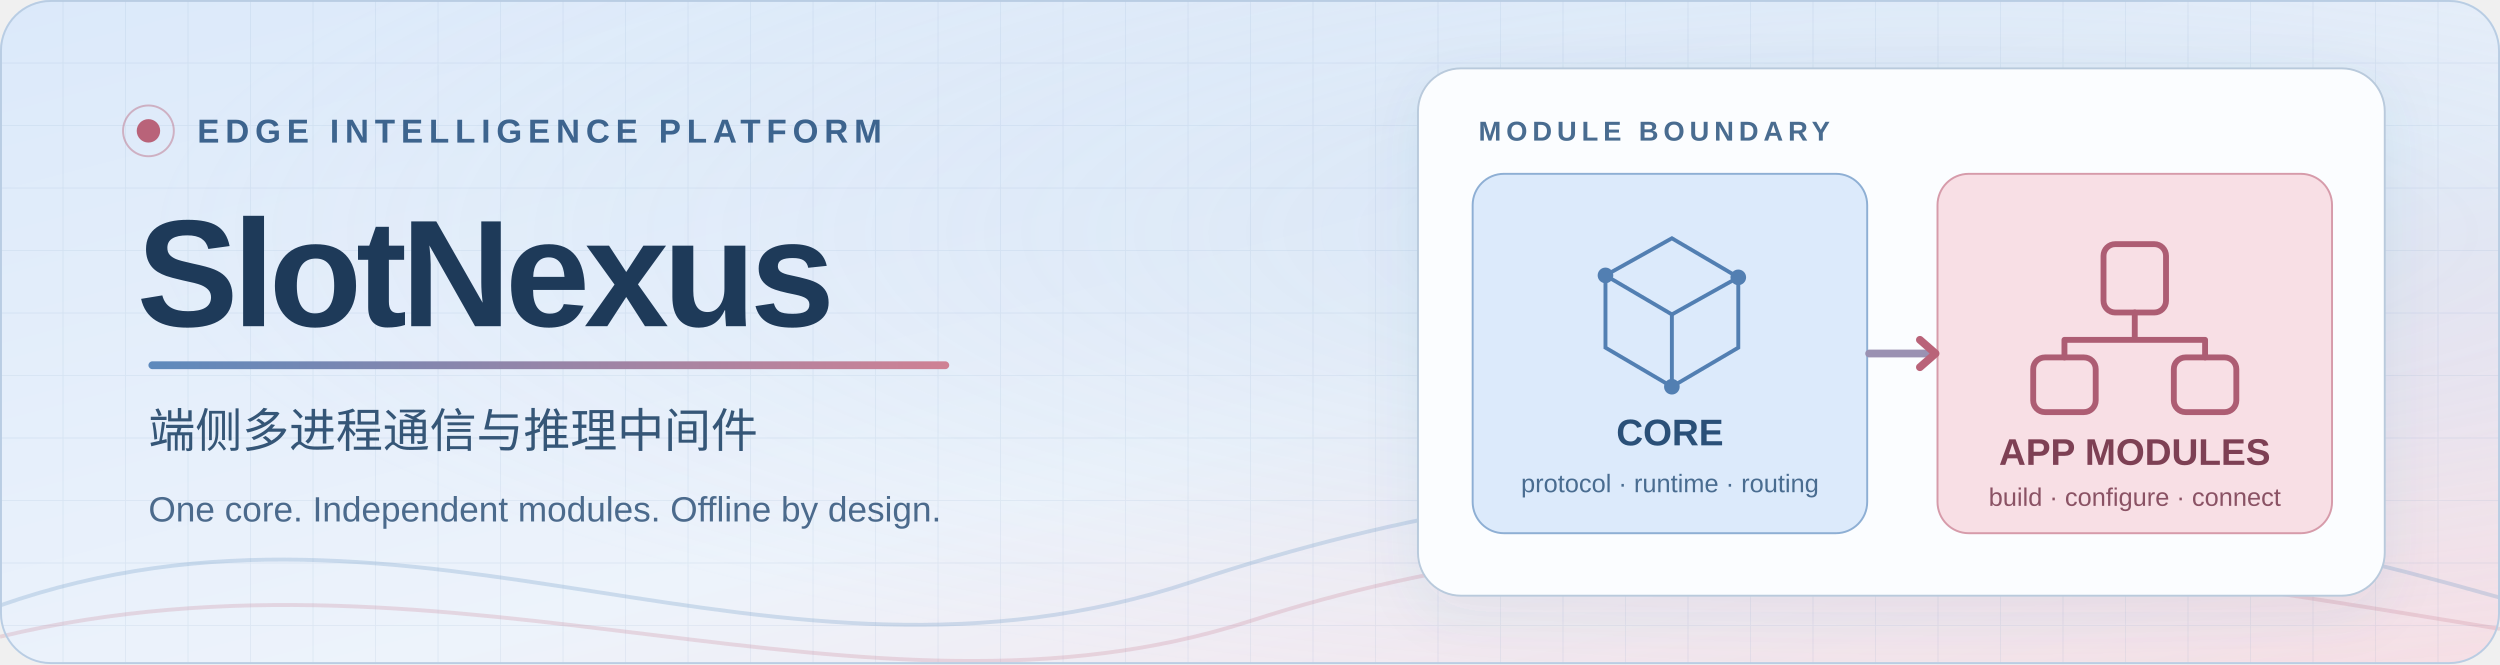
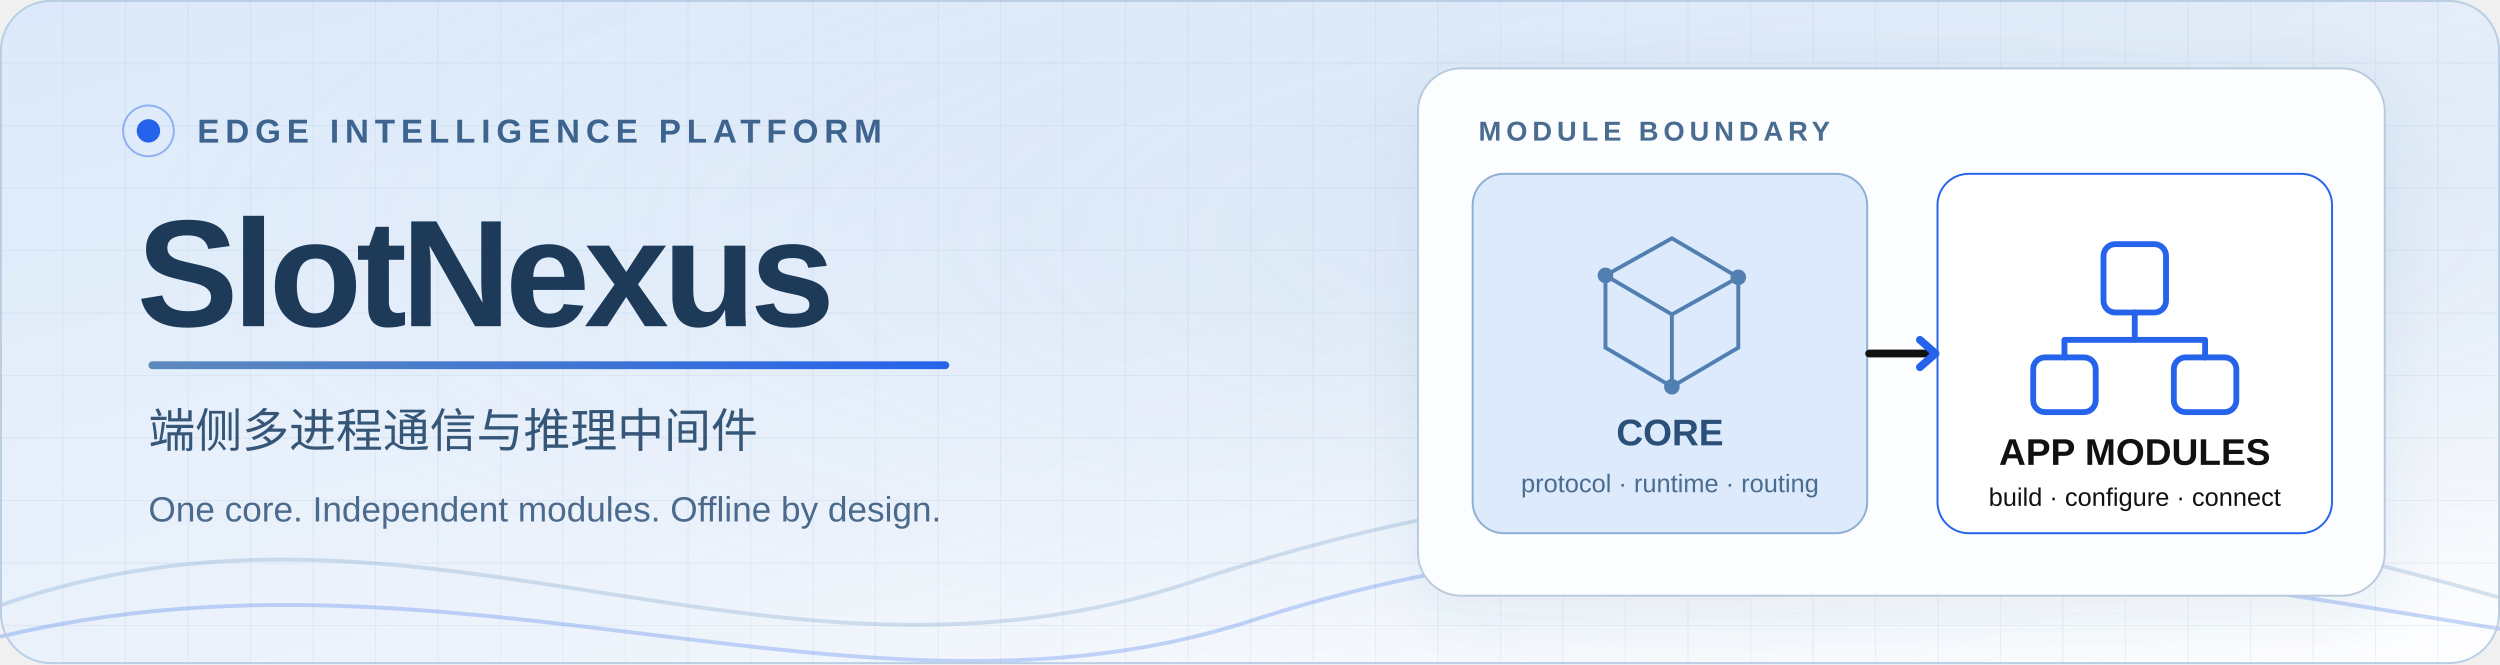
<svg xmlns="http://www.w3.org/2000/svg" width="1280" height="340" viewBox="0 0 1280 340" role="img" aria-labelledby="title desc">
  <defs>
    <linearGradient id="background" x1="0" y1="0" x2="1" y2="1">
      <stop offset="0" stop-color="#dbe9fa" />
      <stop offset="0.58" stop-color="#edf3fb" />
-       <stop offset="1" stop-color="#f7dfe5" />
+       <stop offset="1" stop-color="#FFFFFF" />
    </linearGradient>
    <radialGradient id="aura" cx="0.78" cy="0.35" r="0.72">
      <stop offset="0" stop-color="#80a9d9" stop-opacity="0.19" />
      <stop offset="1" stop-color="#b5cef0" stop-opacity="0" />
    </radialGradient>
    <linearGradient id="line" x1="0" y1="0" x2="1" y2="0">
      <stop offset="0" stop-color="#5d89bc" />
-       <stop offset="1" stop-color="#cf8194" />
+       <stop offset="1" stop-color="#2563EB" />
    </linearGradient>
    <pattern id="grid" width="32" height="32" patternUnits="userSpaceOnUse">
      <path d="M32 0H0V32" fill="none" stroke="#6088b3" stroke-opacity="0.10" stroke-width="1" />
    </pattern>
    <filter id="shadow" x="-30%" y="-30%" width="160%" height="160%">
      <feDropShadow dx="0" dy="8" stdDeviation="14" flood-color="#48698e" flood-opacity="0.08" />
    </filter>
  </defs>
  <rect width="1280" height="340" rx="26" fill="url(#background)" />
  <rect width="1280" height="340" rx="26" fill="url(#aura)" />
  <rect width="1280" height="340" rx="26" fill="url(#grid)" />
  <path d="M0 310C214 235 394 370 610 298S1020 232 1280 306" fill="none" stroke="#7199c6" stroke-opacity="0.28" stroke-width="2" />
-   <path d="M0 326C234 270 442 382 640 318S1014 278 1280 322" fill="none" stroke="#c98294" stroke-opacity="0.25" stroke-width="2" />
+   <path d="M0 326C234 270 442 382 640 318S1014 278 1280 322" fill="none" stroke="#2563EB" stroke-opacity="0.25" stroke-width="2" />
  <rect x="0.5" y="0.5" width="1279" height="339" rx="25.5" fill="none" stroke="#b9cde3" />
-   <circle cx="76" cy="67" r="6" fill="#b96379" />
-   <circle cx="76" cy="67" r="13" fill="none" stroke="#b96379" stroke-opacity="0.43" />
+   <circle cx="76" cy="67" r="6" fill="#2563EB" />
+   <circle cx="76" cy="67" r="13" fill="none" stroke="#2563EB" stroke-opacity="0.43" />
  <text x="101" y="73" fill="#3d648e" font-family="Arial, sans-serif" font-size="17" font-weight="700" letter-spacing="3">EDGE INTELLIGENCE PLATFORM</text>
  <text x="70" y="167" fill="#1e3a59" font-family="Arial, sans-serif" font-size="78" font-weight="800" letter-spacing="-3">SlotNexus</text>
  <rect x="76" y="185" width="410" height="4" rx="2" fill="url(#line)" />
  <text x="76" y="229" fill="#355677" font-family="Microsoft YaHei, Noto Sans CJK SC, Arial, sans-serif" font-size="24" font-weight="500">端侧多进程通信与推理中间件</text>
  <text x="76" y="267" fill="#4b6a8c" font-family="Arial, sans-serif" font-size="18">One core. Independent modules. Offline by design.</text>
  <g filter="url(#shadow)">
    <rect x="726" y="35" width="495" height="270" rx="22" fill="#fbfdff" stroke="#b9cadc" />
  </g>
  <text x="757" y="72" fill="#496c90" font-family="Arial, sans-serif" font-size="14" font-weight="700" letter-spacing="2.5">MODULE BOUNDARY</text>
  <rect x="754" y="89" width="202" height="184" rx="16" fill="#dceafb" stroke="#8eafd4" />
-   <rect x="992" y="89" width="202" height="184" rx="16" fill="#f8dfe5" stroke="#d69baa" />
+   <rect x="992" y="89" width="202" height="184" rx="16" fill="#FFFFFF" stroke="#2563EB" />
  <g stroke="#527fb2" stroke-width="2" fill="none" stroke-linecap="round">
    <path d="M822 141L856 122L890 142L856 161Z" />
    <path d="M822 141V178L856 198L890 178V142" />
    <path d="M856 161V198" />
  </g>
  <circle cx="822" cy="141" r="4" fill="#527fb2" />
  <circle cx="890" cy="142" r="4" fill="#527fb2" />
  <circle cx="856" cy="198" r="4" fill="#527fb2" />
  <text x="855" y="228" text-anchor="middle" fill="#2a5078" font-family="Arial, sans-serif" font-size="19" font-weight="700">CORE</text>
  <text x="855" y="252" text-anchor="middle" fill="#496c90" font-family="Arial, sans-serif" font-size="13">protocol · runtime · routing</text>
-   <path d="M957 181H988" stroke="#9a91b2" stroke-width="4" stroke-linecap="round" />
-   <path d="M983 174L991 181L983 188" fill="none" stroke="#b96379" stroke-width="4" stroke-linecap="round" stroke-linejoin="round" />
-   <g fill="none" stroke="#ad5d73" stroke-width="3" stroke-linecap="round" stroke-linejoin="round">
+   <path d="M957 181H988" stroke="#111111" stroke-width="4" stroke-linecap="round" />
+   <path d="M983 174L991 181L983 188" fill="none" stroke="#2563EB" stroke-width="4" stroke-linecap="round" stroke-linejoin="round" />
+   <g fill="none" stroke="#2563EB" stroke-width="3" stroke-linecap="round" stroke-linejoin="round">
    <path d="M1093 160V174M1093 174H1057V183M1093 174H1129V183" />
    <rect x="1077" y="125" width="32" height="35" rx="6" />
    <rect x="1041" y="183" width="32" height="28" rx="6" />
    <rect x="1113" y="183" width="32" height="28" rx="6" />
  </g>
-   <text x="1093" y="238" text-anchor="middle" fill="#7e4054" font-family="Arial, sans-serif" font-size="19" font-weight="700">APP MODULES</text>
-   <text x="1093" y="259" text-anchor="middle" fill="#8a5264" font-family="Arial, sans-serif" font-size="13">build · configure · connect</text>
+   <text x="1093" y="238" text-anchor="middle" fill="#111111" font-family="Arial, sans-serif" font-size="19" font-weight="700">APP MODULES</text>
+   <text x="1093" y="259" text-anchor="middle" fill="#111111" font-family="Arial, sans-serif" font-size="13">build · configure · connect</text>
</svg>
